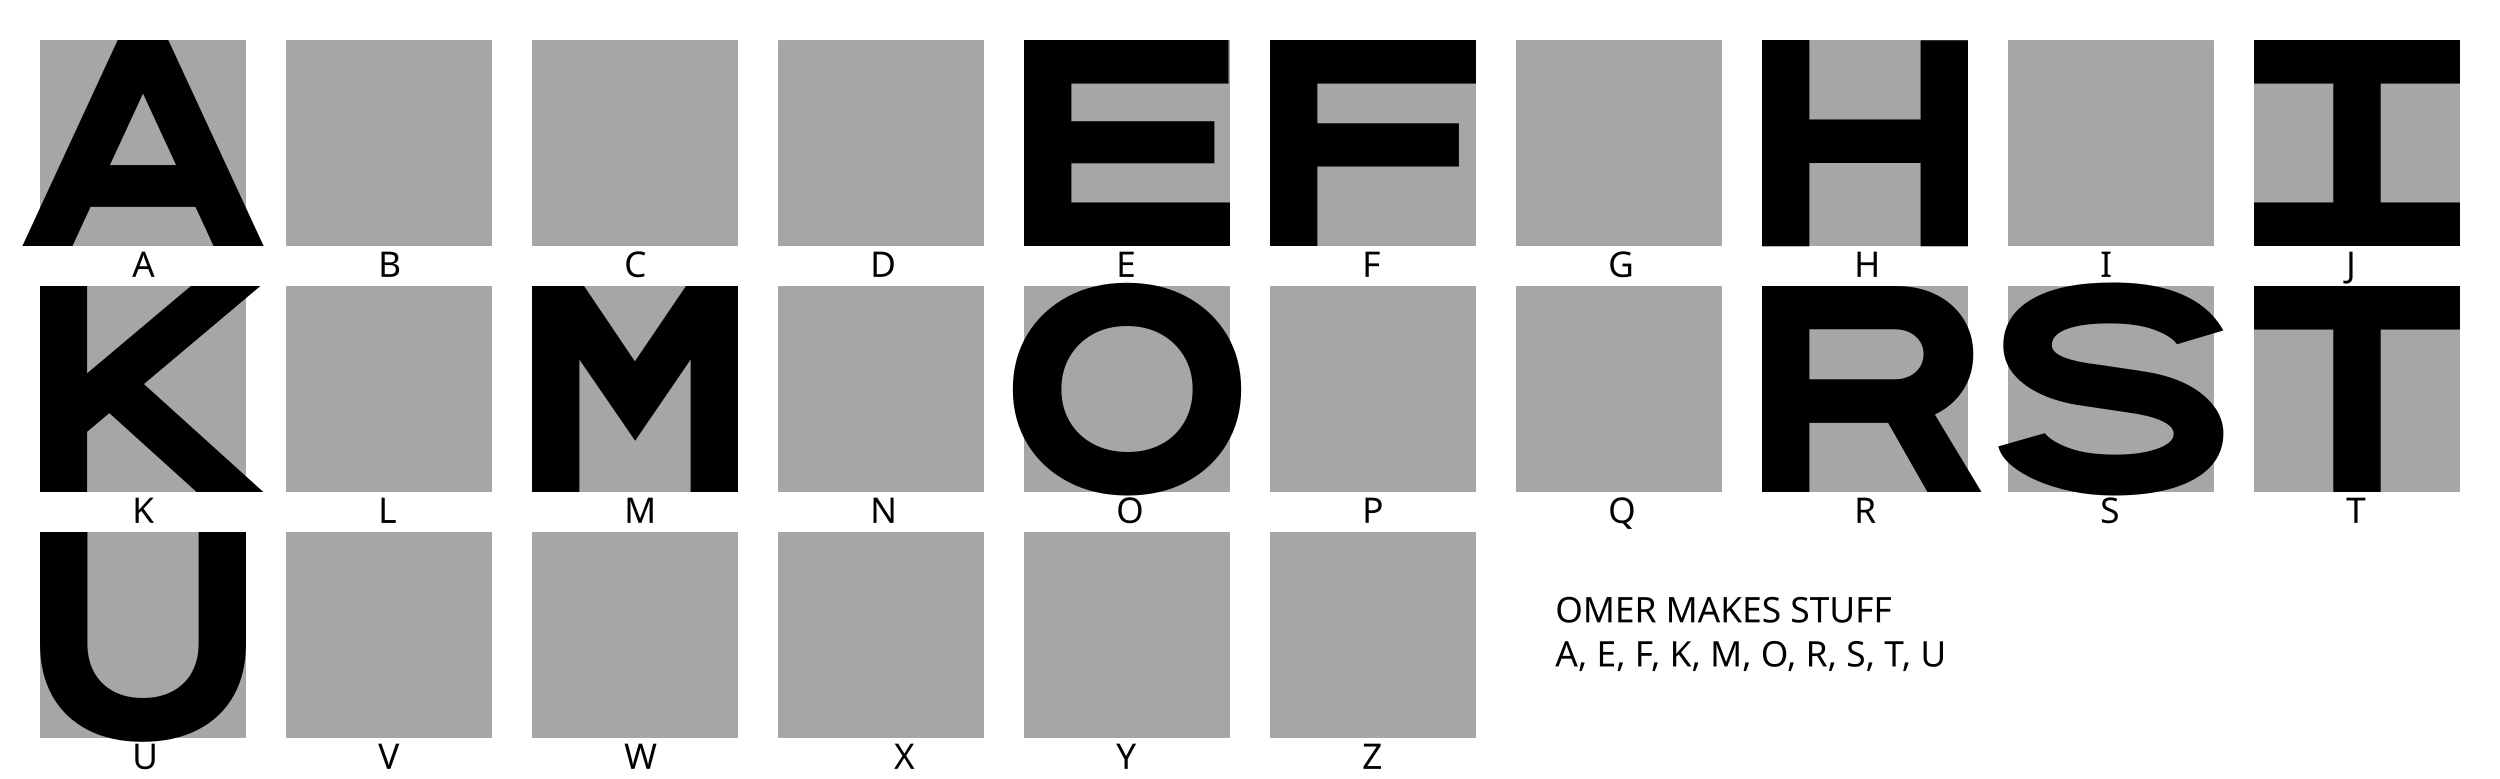
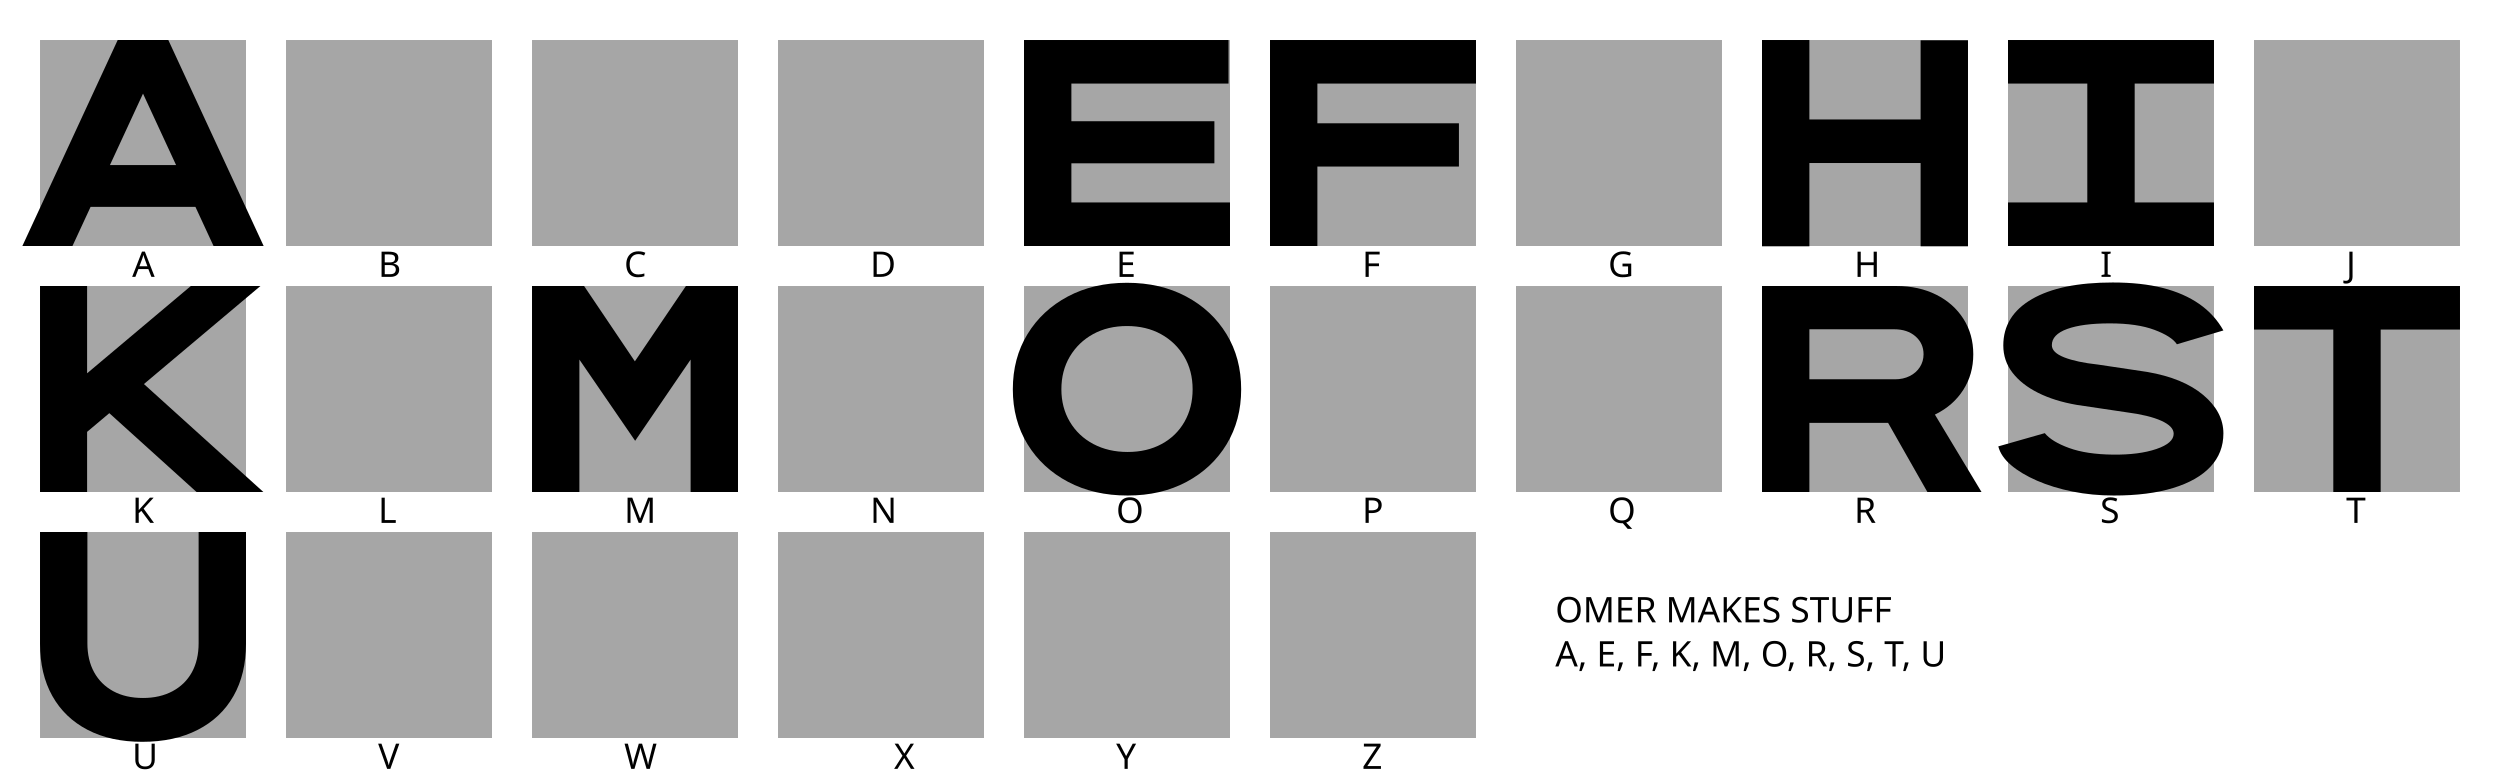
<svg xmlns="http://www.w3.org/2000/svg" width="8496" height="2644" version="1.1" id="svg1">
  <defs id="defs1">
    <path id="prefix__A" d="M5313.999 1849.526h3288.998v709.316H5313.999z" />
    <path id="prefix__i" d="M136 836h700v163H136z" />
    <path id="prefix__j" d="M136 836h700v163H136z" />
    <path id="prefix__k" d="M136 836h700v163H136z" />
    <path id="prefix__l" d="M136 836h700v163H136z" />
    <path id="prefix__m" d="M136 836h700v163H136z" />
    <path id="prefix__n" d="M136 836h700v163H136z" />
    <path id="prefix__o" d="M136 836h700v163H136z" />
    <path id="prefix__p" d="M136 836h700v163H136z" />
    <path id="prefix__g" d="M136 836h700v163H136z" />
    <path id="prefix__h" d="M136 836h700v163H136z" />
    <path id="prefix__q" d="M136 836h700v163H136z" />
    <path id="prefix__r" d="M136 836h700v163H136z" />
    <path id="prefix__s" d="M136 836h700v163H136z" />
    <path id="prefix__t" d="M136 836h700v163H136z" />
    <path id="prefix__u" d="M136 836h700v163H136z" />
    <path id="prefix__v" d="M136 836h700v163H136z" />
    <path id="prefix__w" d="M136 836h700v163H136z" />
    <path id="prefix__x" d="M136 836h700v163H136z" />
    <path id="prefix__y" d="M136 836h700v163H136z" />
    <path id="prefix__z" d="M136 836h700v163H136z" />
    <path id="prefix__a" d="M136 836h700v163H136z" />
    <path id="prefix__b" d="M136 836h700v163H136z" />
    <path id="prefix__c" d="M136 836h700v163H136z" />
    <path id="prefix__d" d="M136 836h700v163H136z" />
    <path id="prefix__e" d="M136 836h700v163H136z" />
    <path id="prefix__f" d="M136 836h700v163H136z" />
  </defs>
  <g id="layer2">
    <g font-weight="400" font-size="120px" font-family="'Fira Code'" letter-spacing="0" stroke-width="0" id="g30">
      <text id="text2" x="4180.001" y="1672">
        <tspan x="4629.078" y="2613" id="tspan2">Z</tspan>
      </text>
      <text id="text3" x="3344.001" y="1672">
        <tspan x="3793.078" y="2613" id="tspan3">Y</tspan>
      </text>
      <text id="text4" x="2589" y="1672">
        <tspan x="3038.077" y="2613" id="tspan4">X</tspan>
      </text>
      <text id="text5" x="1672" y="1672">
        <tspan x="2121.077" y="2613" id="tspan5">W</tspan>
      </text>
      <text id="text6" x="836" y="1672">
        <tspan x="1285.077" y="2613" id="tspan6">V</tspan>
      </text>
      <text id="text7" y="1672">
        <tspan x="449.077" y="2613" id="tspan7">U</tspan>
      </text>
      <text id="text8" x="7524.002" y="836">
        <tspan x="7973.079" y="1777" id="tspan8">T</tspan>
      </text>
      <text id="text9" x="6688.002" y="836">
        <tspan x="7137.079" y="1777" id="tspan9">S</tspan>
      </text>
      <text id="text10" x="5852.002" y="836">
        <tspan x="6301.079" y="1777" id="tspan10">R</tspan>
      </text>
      <text id="text11" x="5016.001" y="836">
        <tspan x="5465.078" y="1777" id="tspan11">Q</tspan>
      </text>
      <text id="text12" x="4180.001" y="836">
        <tspan x="4629.078" y="1777" id="tspan12">P</tspan>
      </text>
      <text id="text13" x="3344.001" y="836">
        <tspan x="3793.078" y="1777" id="tspan13">O</tspan>
      </text>
      <text id="text14" x="2508.001" y="836">
        <tspan x="2957.078" y="1777" id="tspan14">N</tspan>
      </text>
      <text id="text15" x="1672" y="836">
        <tspan x="2121.077" y="1777" id="tspan15">M</tspan>
      </text>
      <text id="text16" x="836" y="836">
        <tspan x="1285.077" y="1777" id="tspan16">L</tspan>
      </text>
      <text id="text17" y="836">
        <tspan x="449.077" y="1777" id="tspan17">K</tspan>
      </text>
      <text id="text18" x="7524.002">
        <tspan x="7973.079" y="941" id="tspan18">J</tspan>
      </text>
      <text id="text19" x="6688.002">
        <tspan x="7137.079" y="941" id="tspan19">I</tspan>
      </text>
      <text id="text20" x="5852.002">
        <tspan x="6301.079" y="941" id="tspan20">H</tspan>
      </text>
      <text id="text21" x="5016.001">
        <tspan x="5465.078" y="941" id="tspan21">G</tspan>
      </text>
      <text id="text22" x="4180.001">
        <tspan x="4629.078" y="941" id="tspan22">F</tspan>
      </text>
      <text id="text23" x="3344.001">
        <tspan x="3793.078" y="941" id="tspan23">E</tspan>
      </text>
      <text id="text24" x="2508.001">
        <tspan x="2957.078" y="941" id="tspan24">D</tspan>
      </text>
      <text id="text25" x="1672">
        <tspan x="2121.077" y="941" id="tspan25">C</tspan>
      </text>
      <text id="text26" x="836">
        <tspan x="1285.077" y="941" id="tspan26">B</tspan>
      </text>
      <text id="text27">
        <tspan x="449.077" y="941" id="tspan27">A</tspan>
      </text>
      <text x="-59.723" id="text30" y="160.475">
        <tspan x="5285.477" y="2115" id="tspan28">OMER MAKES STUFF</tspan>
        <tspan x="5285.477" y="2265" id="tspan30">
          <tspan dx="0 0 0 0 0 0 0 0 0 0 0 0 0 0 0 0 0 0 0 0 0 0 0 0 0 0 0 0 0" id="tspan29">A, E, F, K, M, O, R, S, T, U</tspan>
        </tspan>
      </text>
    </g>
    <g fill-opacity="0.35" id="g2">
      <path d="M 136,136 H 836 V 836 H 136 Z" id="path57" />
      <path d="m 972,136 h 700 V 836 H 972 Z" id="path56" />
      <path d="m 1808,136 h 700 v 700 h -700 z" id="path55" />
      <path d="m 2644,136 h 700 v 700 h -700 z" id="path54" />
      <path d="m 3480,136 h 700 v 700 h -700 z" id="path53" />
      <path d="m 4316,136 h 700 v 700 h -700 z" id="path52" />
      <path d="m 5152,136 h 700 v 700 h -700 z" id="path51" />
      <path d="m 5988,136 h 700 v 700 h -700 z" id="path50" />
      <path d="m 6824,136 h 700 v 700 h -700 z" id="path49" />
      <path d="m 7660,136 h 700 v 700 h -700 z" id="path48" />
      <path d="m 136,972 h 700 v 700 H 136 Z" id="path47" />
      <path d="m 972,972 h 700 v 700 H 972 Z" id="path46" />
      <path d="m 1808,972 h 700 v 700 h -700 z" id="path45" />
      <path d="m 2644,972 h 700 v 700 h -700 z" id="path44" />
      <path d="m 3480,972 h 700 v 700 h -700 z" id="path43" />
      <path d="m 4316,972 h 700 v 700 h -700 z" id="path42" />
      <path d="m 5152,972 h 700 v 700 h -700 z" id="path41" />
      <path d="m 5988,972 h 700 v 700 h -700 z" id="path40" />
      <path d="m 6824,972 h 700 v 700 h -700 z" id="path39" />
      <path d="m 7660,972 h 700 v 700 h -700 z" id="path38" />
      <path d="m 136,1808 h 700 v 700 H 136 Z" id="path37" />
      <path d="m 972,1808 h 700 v 700 H 972 Z" id="path36" />
      <path d="m 1808,1808 h 700 v 700 h -700 z" id="path35" />
      <path d="m 2644,1808 h 700 v 700 h -700 z" id="path34" />
      <path d="m 3480,1808 h 700 v 700 h -700 z" id="path33" />
      <path d="m 4316,1808 h 700 v 700 h -700 z" id="path2" />
    </g>
  </g>
  <g id="chars">
    <path id="char-u" d="m 836,1808 v 379.723 c 0,68.487 -14.135,127.617 -42.406,177.389 -28.271,49.773 -68.885,88.197 -121.843,115.273 C 618.793,2507.461 556.08,2521 483.611,2521 c -71.672,0 -133.589,-13.539 -185.751,-40.615 -52.162,-27.076 -92.179,-65.501 -120.051,-115.273 C 149.936,2315.34 136,2256.21 136,2187.723 V 1808 h 161 v 377.864 c 0,38.182 7.636,71.114 22.909,98.795 15.273,27.682 36.989,49.159 65.148,64.432 C 413.216,2364.364 446.864,2372 486,2372 c 38.182,0 71.591,-7.636 100.227,-22.909 28.636,-15.273 50.591,-36.75 65.864,-64.432 C 667.364,2256.977 675,2224.046 675,2185.864 V 1808" />
    <path id="char-t" d="M 7929.5,1672 V 1120 H 7660 V 972 h 700 v 148 h -269.5 v 552 z" />
    <path id="char-s" d="m 6949,1472 c 15.745,19.333 43.299,36.167 82.662,50.5 39.363,14.333 89.103,21.833 149.221,22.5 58.686,0.667 107.711,-5.667 147.073,-19 39.363,-13.333 59.044,-30.667 59.044,-52 0,-16.667 -13.956,-31.333 -41.868,-44 -27.912,-12.667 -67.632,-22.333 -119.162,-29 l -168.153,-25 c -50.351,-8.667 -94.166,-22.333 -131.445,-41 -37.279,-18.667 -66.328,-41.5 -87.146,-68.5 -20.818,-27 -31.227,-57.833 -31.227,-92.5 0,-67.333 32.438,-119.833 97.313,-157.5 64.875,-37.667 156.378,-56.5 274.509,-56.5 64.875,0 121.52,6.167 169.934,18.5 48.414,12.333 89.808,30.5 124.183,54.5 34.374,24 61.728,54 82.062,90 l -158,47 c -11.806,-18 -37.261,-34.333 -76.367,-49 -39.106,-14.667 -89.648,-22 -151.628,-22 -61.979,0 -110.308,6.333 -144.987,19 -34.679,12.667 -52.018,31 -52.018,55 0,16.667 14.019,30.5 42.057,41.5 28.038,11 66.406,19.167 115.104,24.5 l 167.004,25 c 81.485,14 144.995,40.167 190.531,78.5 45.536,38.333 68.304,81.833 68.304,130.5 0,44 -14.619,81.667 -43.858,113 -29.239,31.333 -71.659,55.5 -127.26,72.5 -55.602,17 -122.707,25.5 -201.316,25.5 -48.891,0 -95.625,-4.5 -140.202,-13.5 -44.577,-9 -84.84,-21.333 -120.79,-37 -35.949,-15.667 -65.428,-33.333 -88.435,-53 -23.008,-19.667 -37.387,-40.833 -43.139,-63.5 z" />
    <path id="char-r" d="M 5988,1672 V 972 h 457 c 50.667,0 95.667,9.833 135,29.5 39.333,19.667 70.167,47 92.5,82 22.333,35 33.5,75.167 33.5,120.5 0,45.333 -11.333,85.667 -34,121 -22.667,35.333 -53.833,62.833 -93.5,82.5 -39.667,19.667 -85.167,29.5 -136.5,29.5 h -293 v 235 z m 562,0 -158,-278 121,-89 221,367 z m -401,-383 h 291 c 18.667,0 35.333,-3.667 50,-11 14.667,-7.333 26.167,-17.5 34.5,-30.5 8.333,-13 12.5,-27.5 12.5,-43.5 0,-24.667 -9.167,-45 -27.5,-61 -18.333,-16 -42.5,-24 -72.5,-24 h -288 z" />
    <path id="char-o" d="M 3830 961 C 3754.379 961 3687.415 976.5 3629.109 1007.5 C 3570.803 1038.5 3525.041 1081.167 3491.824 1135.5 C 3458.608 1189.833 3442 1252.333 3442 1323 C 3442 1393 3458.608 1455.167 3491.824 1509.5 C 3525.041 1563.833 3570.979 1606.5 3629.639 1637.5 C 3688.298 1668.5 3755.793 1684 3832.121 1684 C 3907.742 1684 3974.528 1668.5 4032.481 1637.5 C 4090.433 1606.5 4135.842 1563.833 4168.705 1509.5 C 4201.568 1455.167 4218 1393 4218 1323 C 4218 1252.333 4201.392 1189.833 4168.176 1135.5 C 4134.959 1081.167 4089.197 1038.5 4030.891 1007.5 C 3972.585 976.5 3905.621 961 3830 961 z M 3830 1108 C 3873.638 1108 3912.099 1117.167 3945.383 1135.5 C 3978.666 1153.833 4004.924 1179.167 4024.154 1211.5 C 4043.385 1243.833 4053 1281 4053 1323 C 4053 1364.333 4043.755 1401.167 4025.264 1433.5 C 4006.773 1465.833 3980.885 1491 3947.602 1509 C 3914.318 1527 3875.857 1536 3832.219 1536 C 3788.58 1536 3749.75 1527 3715.727 1509 C 3681.703 1491 3655.076 1465.833 3635.846 1433.5 C 3616.615 1401.167 3607 1364.333 3607 1323 C 3607 1281 3616.615 1243.833 3635.846 1211.5 C 3655.076 1179.167 3681.334 1153.833 3714.617 1135.5 C 3747.901 1117.167 3786.362 1108 3830 1108 z " />
    <path id="char-m" d="M 1969,1672 H 1808 V 972 h 177 L 2157.536,1228 2331,972 h 177 v 700 H 2347 V 1222 L 2158.466,1498 1969,1222 Z" />
    <path id="char-k" d="M 885,972 229,1524 V 1324.994 L 648.5,972 Z m 10,700 H 667.91 L 293.9,1333.967 396,1221 Z m -759,0 V 972 h 160 v 700 z" />
-     <path id="char-i" d="M 7660,836 V 688 h 269.5 V 284 H 7660 V 136 h 700 V 284 H 8090.5 V 688 H 8360 v 148 z" />
+     <path id="char-i" d="M 6824,836 V 688 h 269.5 V 284 H 6824 V 136 h 700 V 284 H 7254.5 V 688 H 7524 v 148 z" />
    <path id="char-h" d="M 6527,837 V 137 h 161 v 700 z m -539,0 V 136 h 161 v 701 z m 75,-283 V 406 h 550 v 148 z" />
    <path id="char-f" d="M 4316,836 V 136 h 700 v 148 h -539 v 135 h 481 v 147 h -481 v 270 z" />
    <path id="char-e" d="M 3480,836 V 136 h 695 v 148 h -534 v 128 h 486 v 143 h -486 v 133 h 539 v 148 z" />
    <path id="char-a" d="M 572,136 896,836 H 725.705 l -324,-700 z m -1.705,0 -324,700 H 76 L 400,136 Z M 256,703 V 561 h 461 v 142 z" />
  </g>
</svg>
